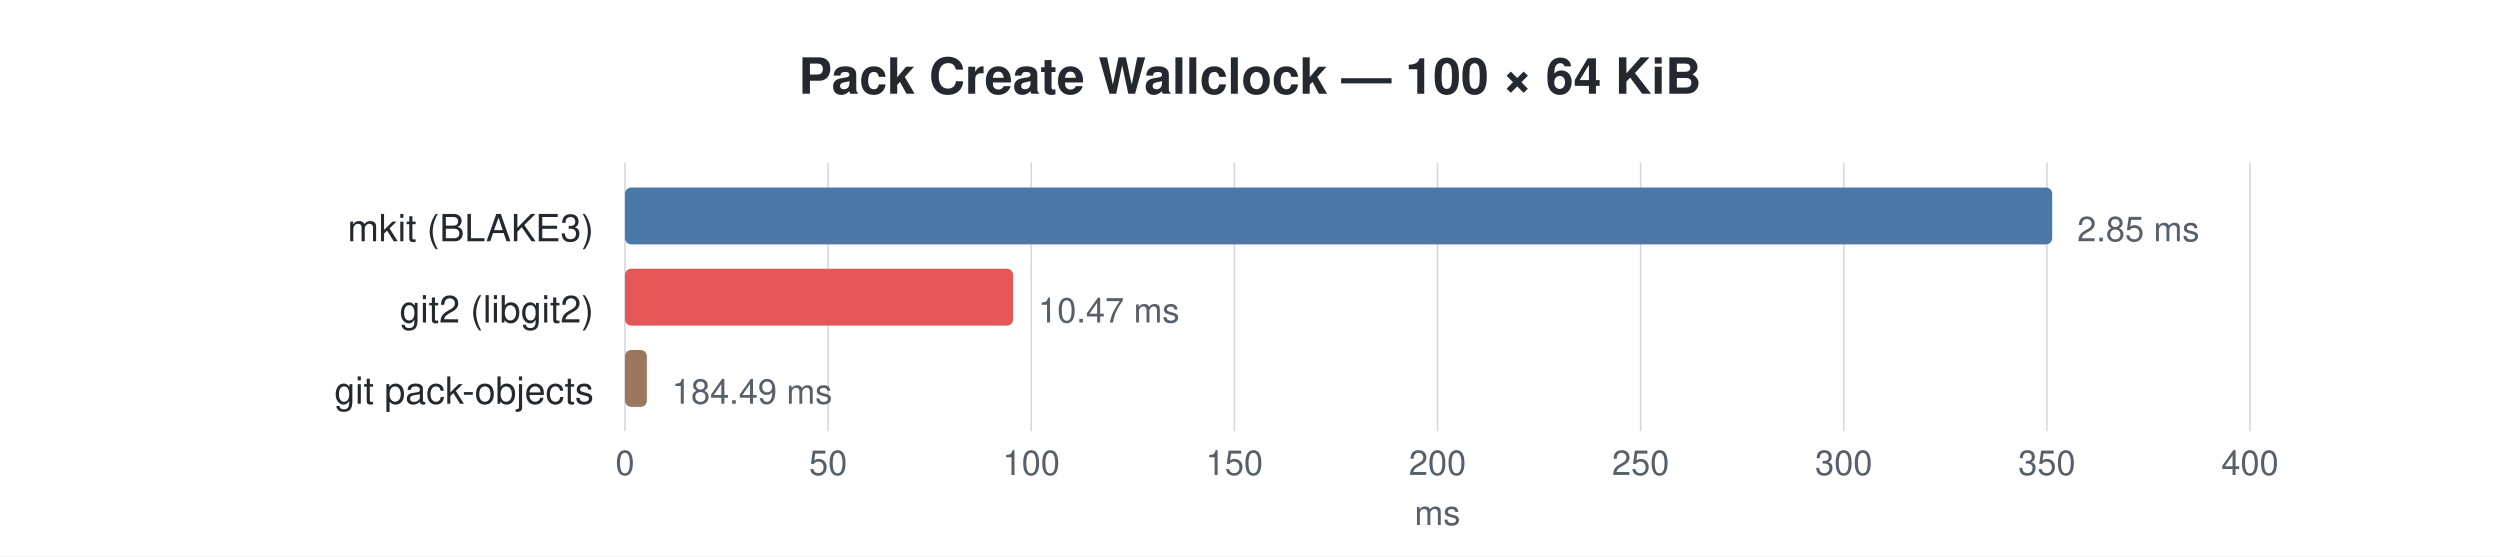
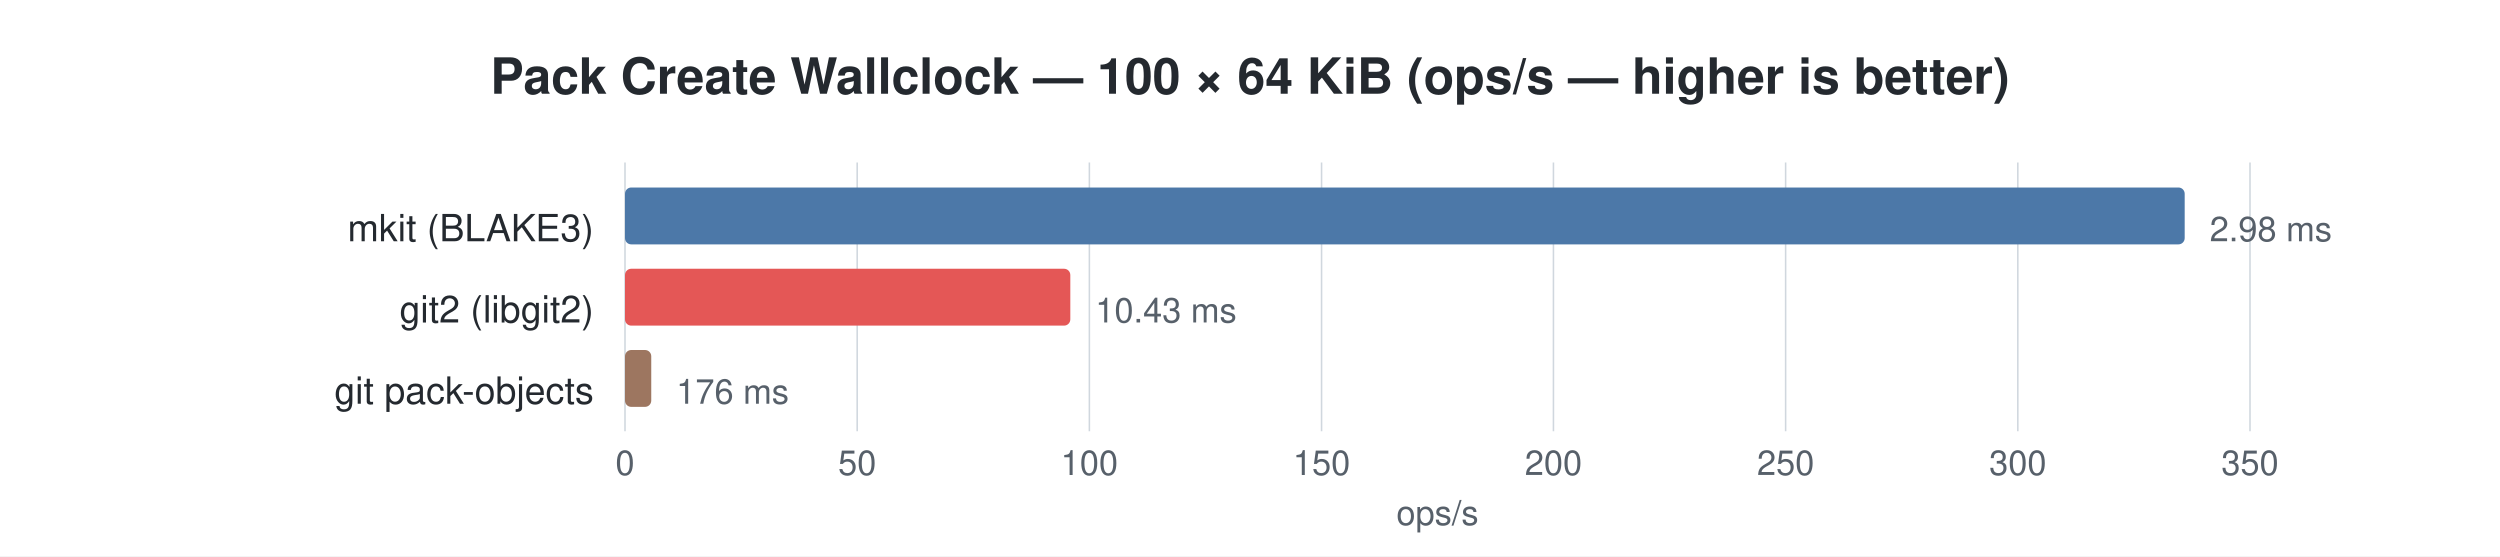
<svg xmlns="http://www.w3.org/2000/svg" width="800" height="178" viewBox="0 0 800 178">
  <style>
text { font-family: -apple-system, BlinkMacSystemFont, "Segoe UI", Helvetica, Arial, sans-serif; }
.title { font-size: 16px; font-weight: 600; fill: #24292f; }
.label { font-size: 12px; fill: #24292f; }
.value { font-size: 11px; fill: #57606a; }
.axis-label { font-size: 11px; fill: #57606a; }
.grid { stroke: #d0d7de; stroke-width: 0.5; }
</style>
  <rect width="100%" height="100%" fill="white" />
-   <text x="400.0" y="30" text-anchor="middle" class="title">Pack Create Wallclock — 100 × 64 KiB</text>
+   <text x="400.0" y="30" text-anchor="middle" class="title">Pack Create Wallclock — 100 × 64 KiB (ops/s — higher is better)</text>
  <line x1="200.0" y1="52.0" x2="200.0" y2="138.0" class="grid" />
  <text x="200.0" y="152.0" text-anchor="middle" class="axis-label">0</text>
-   <line x1="265.0" y1="52.0" x2="265.0" y2="138.0" class="grid" />
-   <text x="265.0" y="152.0" text-anchor="middle" class="axis-label">50</text>
-   <line x1="330.0" y1="52.0" x2="330.0" y2="138.0" class="grid" />
-   <text x="330.0" y="152.0" text-anchor="middle" class="axis-label">100</text>
-   <line x1="395.0" y1="52.0" x2="395.0" y2="138.0" class="grid" />
-   <text x="395.0" y="152.0" text-anchor="middle" class="axis-label">150</text>
-   <line x1="460.0" y1="52.0" x2="460.0" y2="138.0" class="grid" />
-   <text x="460.0" y="152.0" text-anchor="middle" class="axis-label">200</text>
-   <line x1="525.0" y1="52.0" x2="525.0" y2="138.0" class="grid" />
-   <text x="525.0" y="152.0" text-anchor="middle" class="axis-label">250</text>
-   <line x1="590.0" y1="52.0" x2="590.0" y2="138.0" class="grid" />
-   <text x="590.0" y="152.0" text-anchor="middle" class="axis-label">300</text>
-   <line x1="655.0" y1="52.0" x2="655.0" y2="138.0" class="grid" />
-   <text x="655.0" y="152.0" text-anchor="middle" class="axis-label">350</text>
+   <line x1="274.3" y1="52.0" x2="274.3" y2="138.0" class="grid" />
+   <text x="274.3" y="152.0" text-anchor="middle" class="axis-label">50</text>
+   <line x1="348.6" y1="52.0" x2="348.6" y2="138.0" class="grid" />
+   <text x="348.6" y="152.0" text-anchor="middle" class="axis-label">100</text>
+   <line x1="422.9" y1="52.0" x2="422.9" y2="138.0" class="grid" />
+   <text x="422.9" y="152.0" text-anchor="middle" class="axis-label">150</text>
+   <line x1="497.1" y1="52.0" x2="497.1" y2="138.0" class="grid" />
+   <text x="497.1" y="152.0" text-anchor="middle" class="axis-label">200</text>
+   <line x1="571.4" y1="52.0" x2="571.4" y2="138.0" class="grid" />
+   <text x="571.4" y="152.0" text-anchor="middle" class="axis-label">250</text>
+   <line x1="645.7" y1="52.0" x2="645.7" y2="138.0" class="grid" />
+   <text x="645.7" y="152.0" text-anchor="middle" class="axis-label">300</text>
  <line x1="720.0" y1="52.0" x2="720.0" y2="138.0" class="grid" />
-   <text x="720.0" y="152.0" text-anchor="middle" class="axis-label">400</text>
-   <text x="460.0" y="168.0" text-anchor="middle" class="axis-label">ms</text>
+   <text x="720.0" y="152.0" text-anchor="middle" class="axis-label">350</text>
+   <text x="460.0" y="168.0" text-anchor="middle" class="axis-label">ops/s</text>
  <text x="190.0" y="77.2" text-anchor="end" class="label">mkit (BLAKE3)</text>
-   <rect x="200.0" y="60.0" width="456.7" height="18.2" rx="2" fill="#4C78A8" />
-   <text x="664.7" y="77.2" class="value">2.85 ms</text>
+   <rect x="200.0" y="60.0" width="499.1" height="18.2" rx="2" fill="#4C78A8" />
+   <text x="707.1" y="77.2" class="value">2.98 ms</text>
  <text x="190.0" y="103.2" text-anchor="end" class="label">git2 (libgit2)</text>
-   <rect x="200.0" y="86.0" width="124.2" height="18.2" rx="2" fill="#E45756" />
-   <text x="332.2" y="103.2" class="value">10.47 ms</text>
+   <rect x="200.0" y="86.0" width="142.5" height="18.2" rx="2" fill="#E45756" />
+   <text x="350.5" y="103.2" class="value">10.43 ms</text>
  <text x="190.0" y="129.2" text-anchor="end" class="label">git pack-objects</text>
-   <rect x="200.0" y="112.0" width="7.0" height="18.2" rx="2" fill="#9D7660" />
-   <text x="215.0" y="129.2" class="value">184.49 ms</text>
+   <rect x="200.0" y="112.0" width="8.4" height="18.2" rx="2" fill="#9D7660" />
+   <text x="216.4" y="129.2" class="value">176 ms</text>
</svg>
